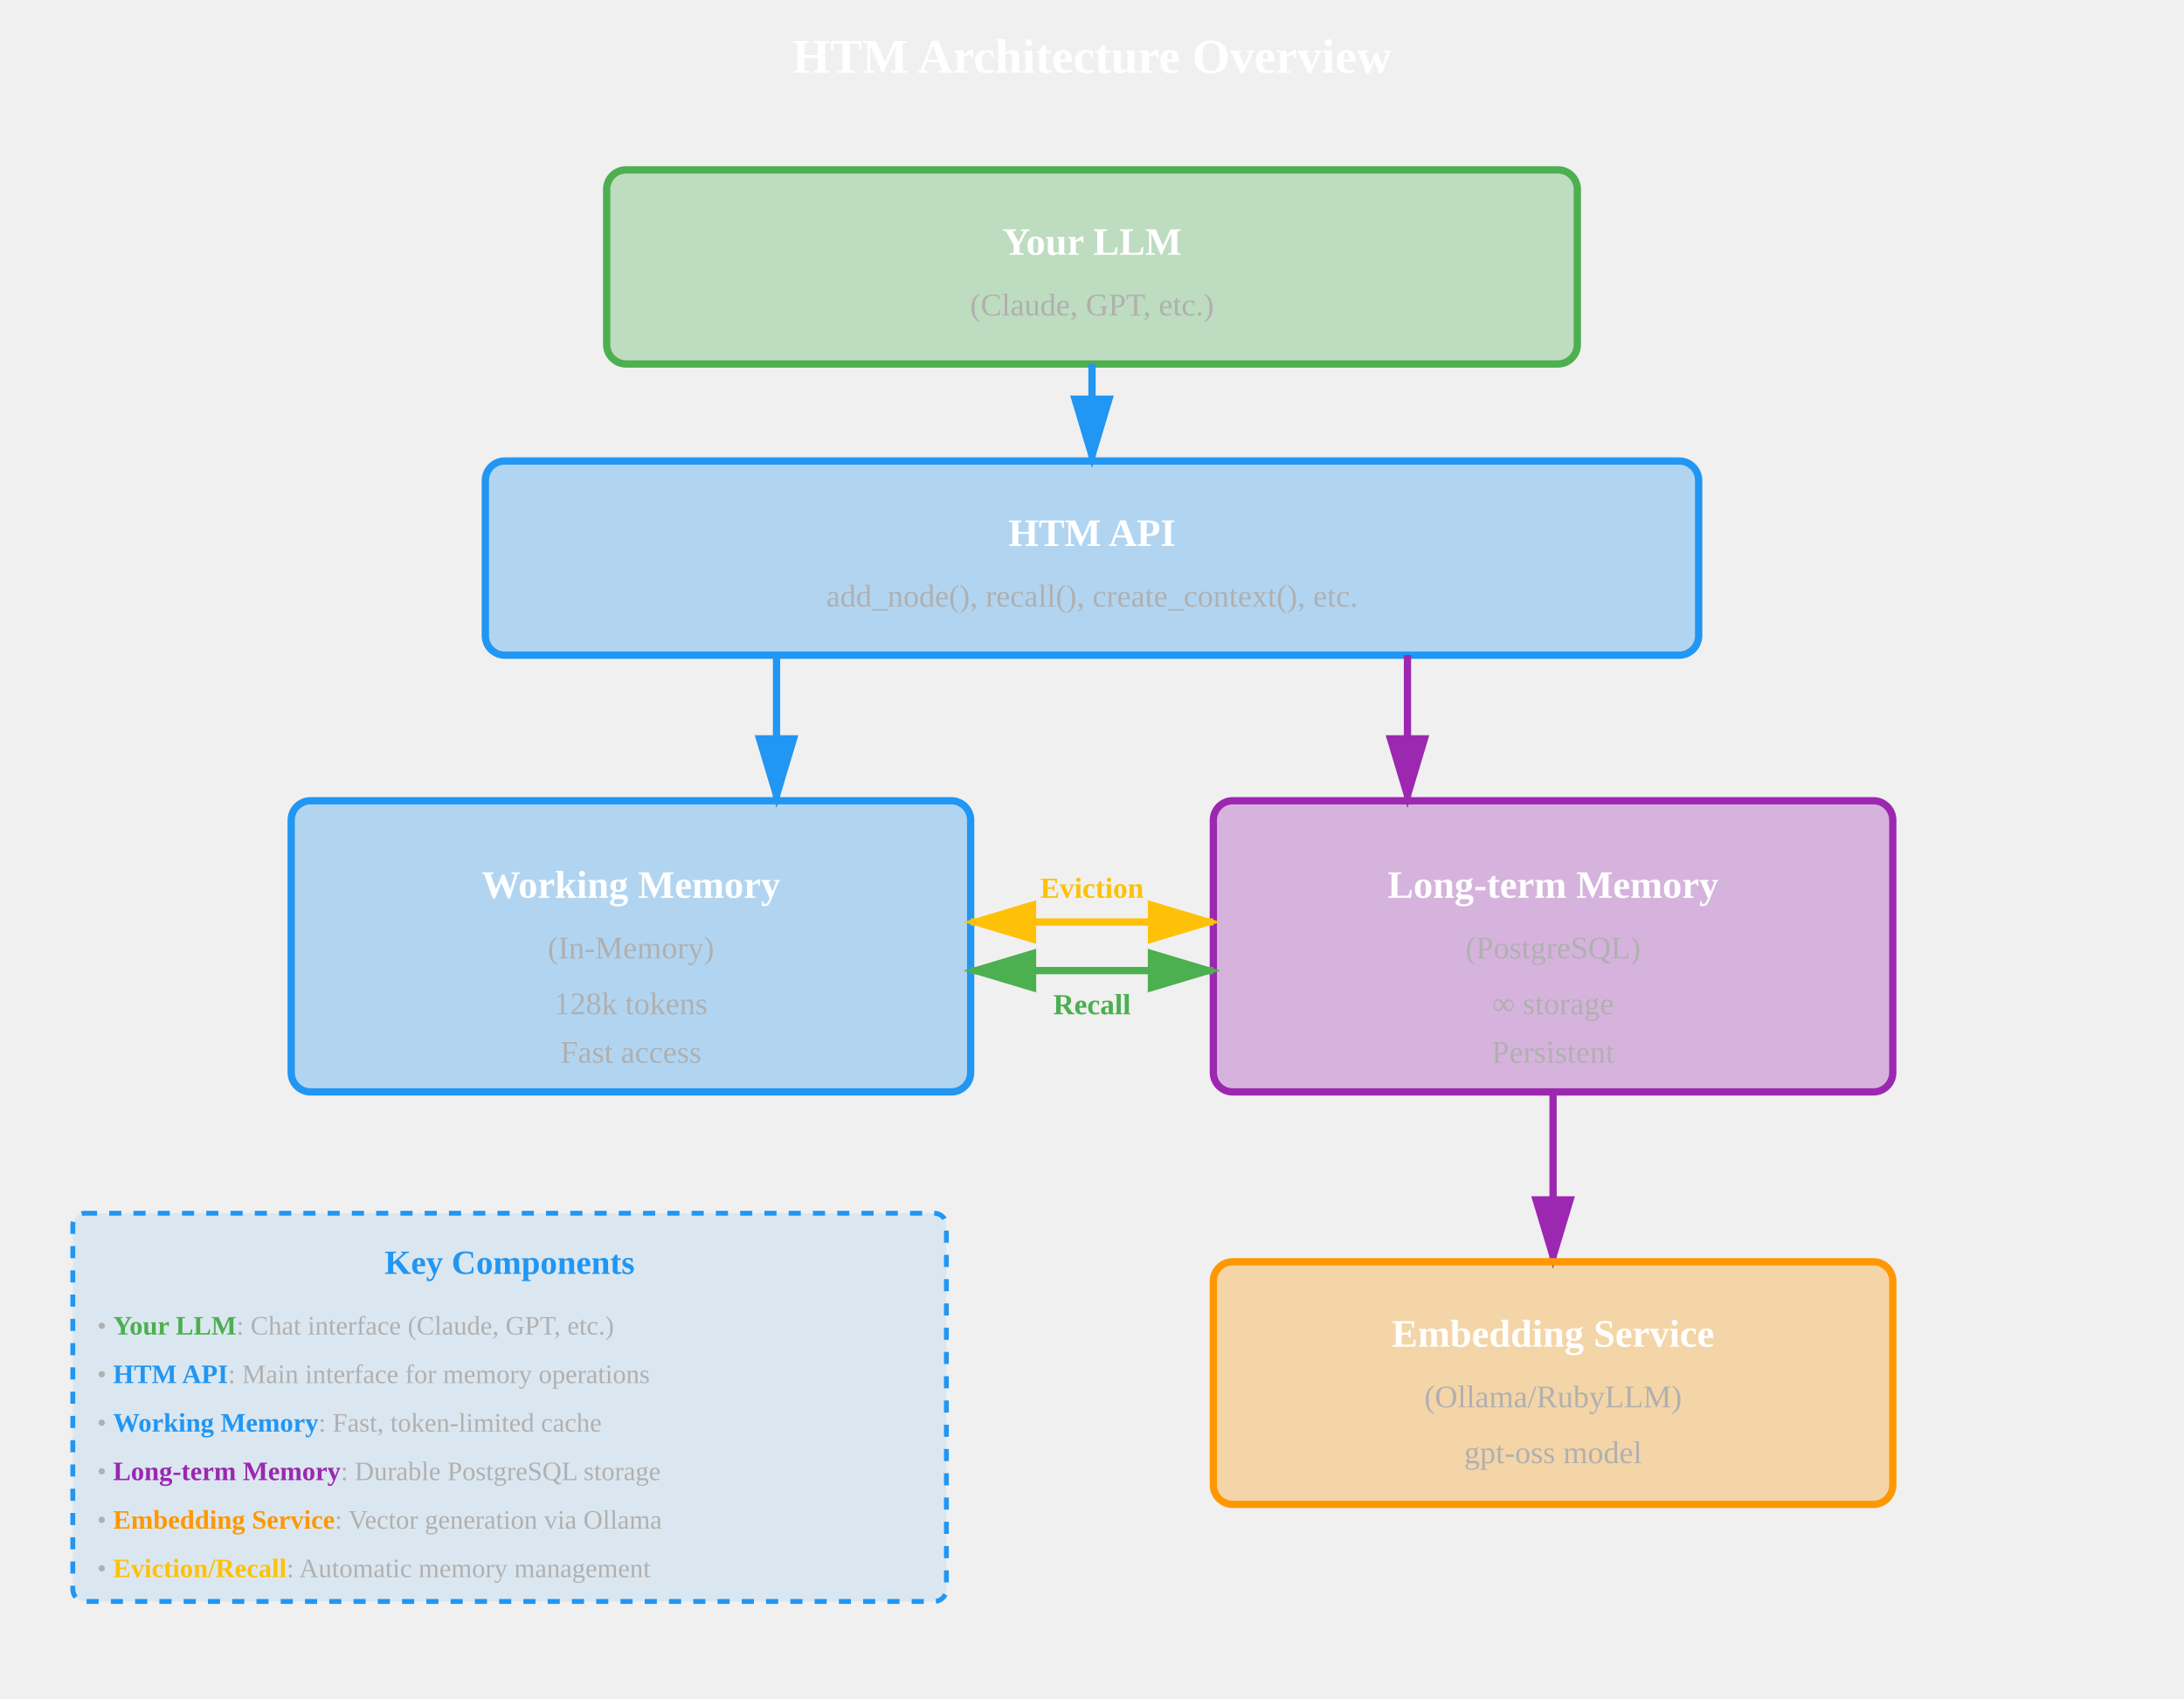
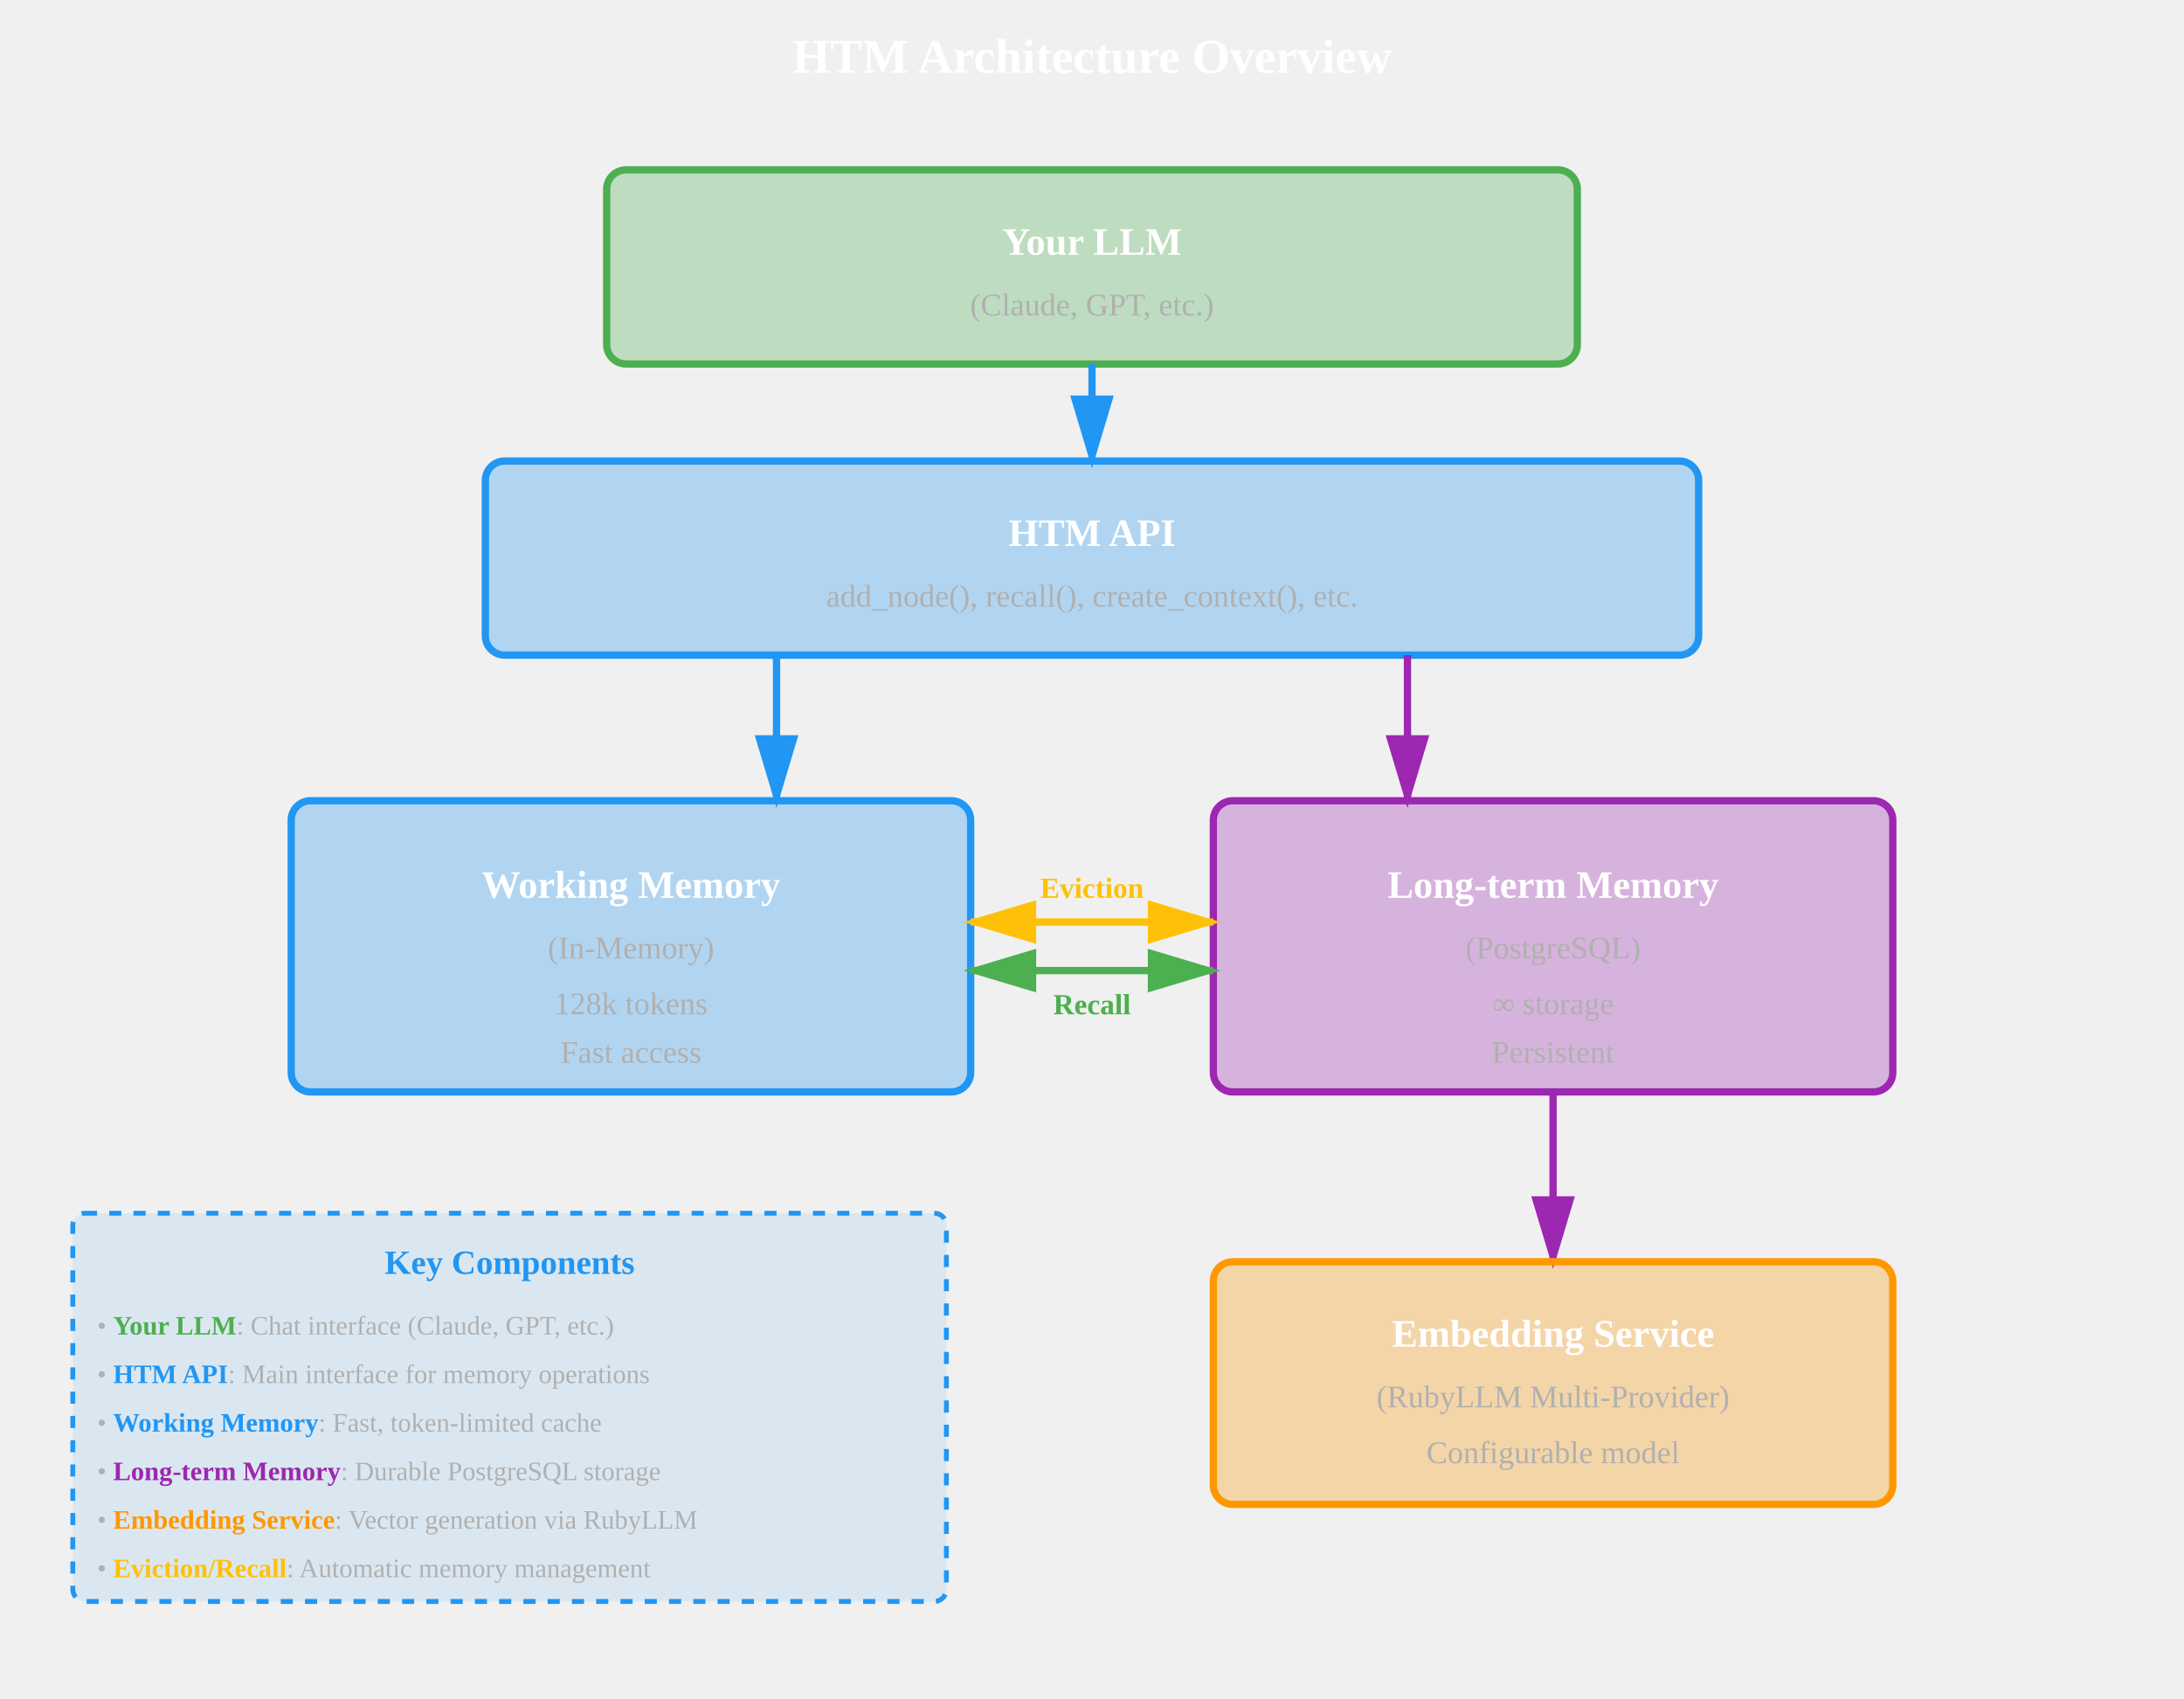
<svg xmlns="http://www.w3.org/2000/svg" viewBox="0 0 900 700" style="background: transparent;">
  <text x="450" y="30" text-anchor="middle" fill="#FFFFFF" font-size="20" font-weight="bold">HTM Architecture Overview</text>
  <rect x="250" y="70" width="400" height="80" fill="rgba(76, 175, 80, 0.3)" stroke="#4CAF50" stroke-width="3" rx="8" />
  <text x="450" y="105" text-anchor="middle" fill="#FFFFFF" font-size="16" font-weight="bold">Your LLM</text>
  <text x="450" y="130" text-anchor="middle" fill="#B0B0B0" font-size="13">(Claude, GPT, etc.)</text>
  <path d="M 450 150 L 450 190" stroke="#2196F3" stroke-width="3" fill="none" marker-end="url(#arrow1)" />
  <rect x="200" y="190" width="500" height="80" fill="rgba(33, 150, 243, 0.3)" stroke="#2196F3" stroke-width="3" rx="8" />
  <text x="450" y="225" text-anchor="middle" fill="#FFFFFF" font-size="16" font-weight="bold">HTM API</text>
  <text x="450" y="250" text-anchor="middle" fill="#B0B0B0" font-size="13">add_node(), recall(), create_context(), etc.</text>
  <path d="M 320 270 L 320 330" stroke="#2196F3" stroke-width="3" fill="none" marker-end="url(#arrow1)" />
  <path d="M 580 270 L 580 330" stroke="#9C27B0" stroke-width="3" fill="none" marker-end="url(#arrow2)" />
  <rect x="120" y="330" width="280" height="120" fill="rgba(33, 150, 243, 0.3)" stroke="#2196F3" stroke-width="3" rx="8" />
  <text x="260" y="370" text-anchor="middle" fill="#FFFFFF" font-size="16" font-weight="bold">Working Memory</text>
  <text x="260" y="395" text-anchor="middle" fill="#B0B0B0" font-size="13">(In-Memory)</text>
  <text x="260" y="418" text-anchor="middle" fill="#B0B0B0" font-size="13">128k tokens</text>
  <text x="260" y="438" text-anchor="middle" fill="#B0B0B0" font-size="13">Fast access</text>
  <rect x="500" y="330" width="280" height="120" fill="rgba(156, 39, 176, 0.3)" stroke="#9C27B0" stroke-width="3" rx="8" />
  <text x="640" y="370" text-anchor="middle" fill="#FFFFFF" font-size="16" font-weight="bold">Long-term Memory</text>
  <text x="640" y="395" text-anchor="middle" fill="#B0B0B0" font-size="13">(PostgreSQL)</text>
  <text x="640" y="418" text-anchor="middle" fill="#B0B0B0" font-size="13">∞ storage</text>
  <text x="640" y="438" text-anchor="middle" fill="#B0B0B0" font-size="13">Persistent</text>
  <path d="M 400 380 L 500 380" stroke="#FFC107" stroke-width="3" fill="none" marker-end="url(#arrow3)" marker-start="url(#arrow3-start)" />
  <text x="450" y="370" text-anchor="middle" fill="#FFC107" font-size="12" font-weight="bold">Eviction</text>
  <path d="M 500 400 L 400 400" stroke="#4CAF50" stroke-width="3" fill="none" marker-end="url(#arrow4)" marker-start="url(#arrow4-start)" />
  <text x="450" y="418" text-anchor="middle" fill="#4CAF50" font-size="12" font-weight="bold">Recall</text>
  <path d="M 640 450 L 640 520" stroke="#9C27B0" stroke-width="3" fill="none" marker-end="url(#arrow2)" />
  <rect x="500" y="520" width="280" height="100" fill="rgba(255, 152, 0, 0.3)" stroke="#FF9800" stroke-width="3" rx="8" />
  <text x="640" y="555" text-anchor="middle" fill="#FFFFFF" font-size="16" font-weight="bold">Embedding Service</text>
-   <text x="640" y="580" text-anchor="middle" fill="#B0B0B0" font-size="13">(Ollama/RubyLLM)</text>
-   <text x="640" y="603" text-anchor="middle" fill="#B0B0B0" font-size="13">gpt-oss model</text>
+   <text x="640" y="580" text-anchor="middle" fill="#B0B0B0" font-size="13">(RubyLLM Multi-Provider)</text>
+   <text x="640" y="603" text-anchor="middle" fill="#B0B0B0" font-size="13">Configurable model</text>
  <rect x="30" y="500" width="360" height="160" fill="rgba(33, 150, 243, 0.1)" stroke="#2196F3" stroke-width="2" rx="5" stroke-dasharray="5,5" />
  <text x="210" y="525" text-anchor="middle" fill="#2196F3" font-size="14" font-weight="bold">Key Components</text>
  <text x="40" y="550" fill="#B0B0B0" font-size="11">• <tspan fill="#4CAF50" font-weight="bold">Your LLM</tspan>: Chat interface (Claude, GPT, etc.)</text>
  <text x="40" y="570" fill="#B0B0B0" font-size="11">• <tspan fill="#2196F3" font-weight="bold">HTM API</tspan>: Main interface for memory operations</text>
  <text x="40" y="590" fill="#B0B0B0" font-size="11">• <tspan fill="#2196F3" font-weight="bold">Working Memory</tspan>: Fast, token-limited cache</text>
  <text x="40" y="610" fill="#B0B0B0" font-size="11">• <tspan fill="#9C27B0" font-weight="bold">Long-term Memory</tspan>: Durable PostgreSQL storage</text>
-   <text x="40" y="630" fill="#B0B0B0" font-size="11">• <tspan fill="#FF9800" font-weight="bold">Embedding Service</tspan>: Vector generation via Ollama</text>
+   <text x="40" y="630" fill="#B0B0B0" font-size="11">• <tspan fill="#FF9800" font-weight="bold">Embedding Service</tspan>: Vector generation via RubyLLM</text>
  <text x="40" y="650" fill="#B0B0B0" font-size="11">• <tspan fill="#FFC107" font-weight="bold">Eviction/Recall</tspan>: Automatic memory management</text>
  <defs>
    <marker id="arrow1" markerWidth="10" markerHeight="10" refX="9" refY="3" orient="auto">
      <polygon points="0 0, 10 3, 0 6" fill="#2196F3" />
    </marker>
    <marker id="arrow2" markerWidth="10" markerHeight="10" refX="9" refY="3" orient="auto">
      <polygon points="0 0, 10 3, 0 6" fill="#9C27B0" />
    </marker>
    <marker id="arrow3" markerWidth="10" markerHeight="10" refX="9" refY="3" orient="auto">
      <polygon points="0 0, 10 3, 0 6" fill="#FFC107" />
    </marker>
    <marker id="arrow3-start" markerWidth="10" markerHeight="10" refX="1" refY="3" orient="auto">
      <polygon points="10 0, 0 3, 10 6" fill="#FFC107" />
    </marker>
    <marker id="arrow4" markerWidth="10" markerHeight="10" refX="9" refY="3" orient="auto">
      <polygon points="0 0, 10 3, 0 6" fill="#4CAF50" />
    </marker>
    <marker id="arrow4-start" markerWidth="10" markerHeight="10" refX="1" refY="3" orient="auto">
      <polygon points="10 0, 0 3, 10 6" fill="#4CAF50" />
    </marker>
  </defs>
</svg>
